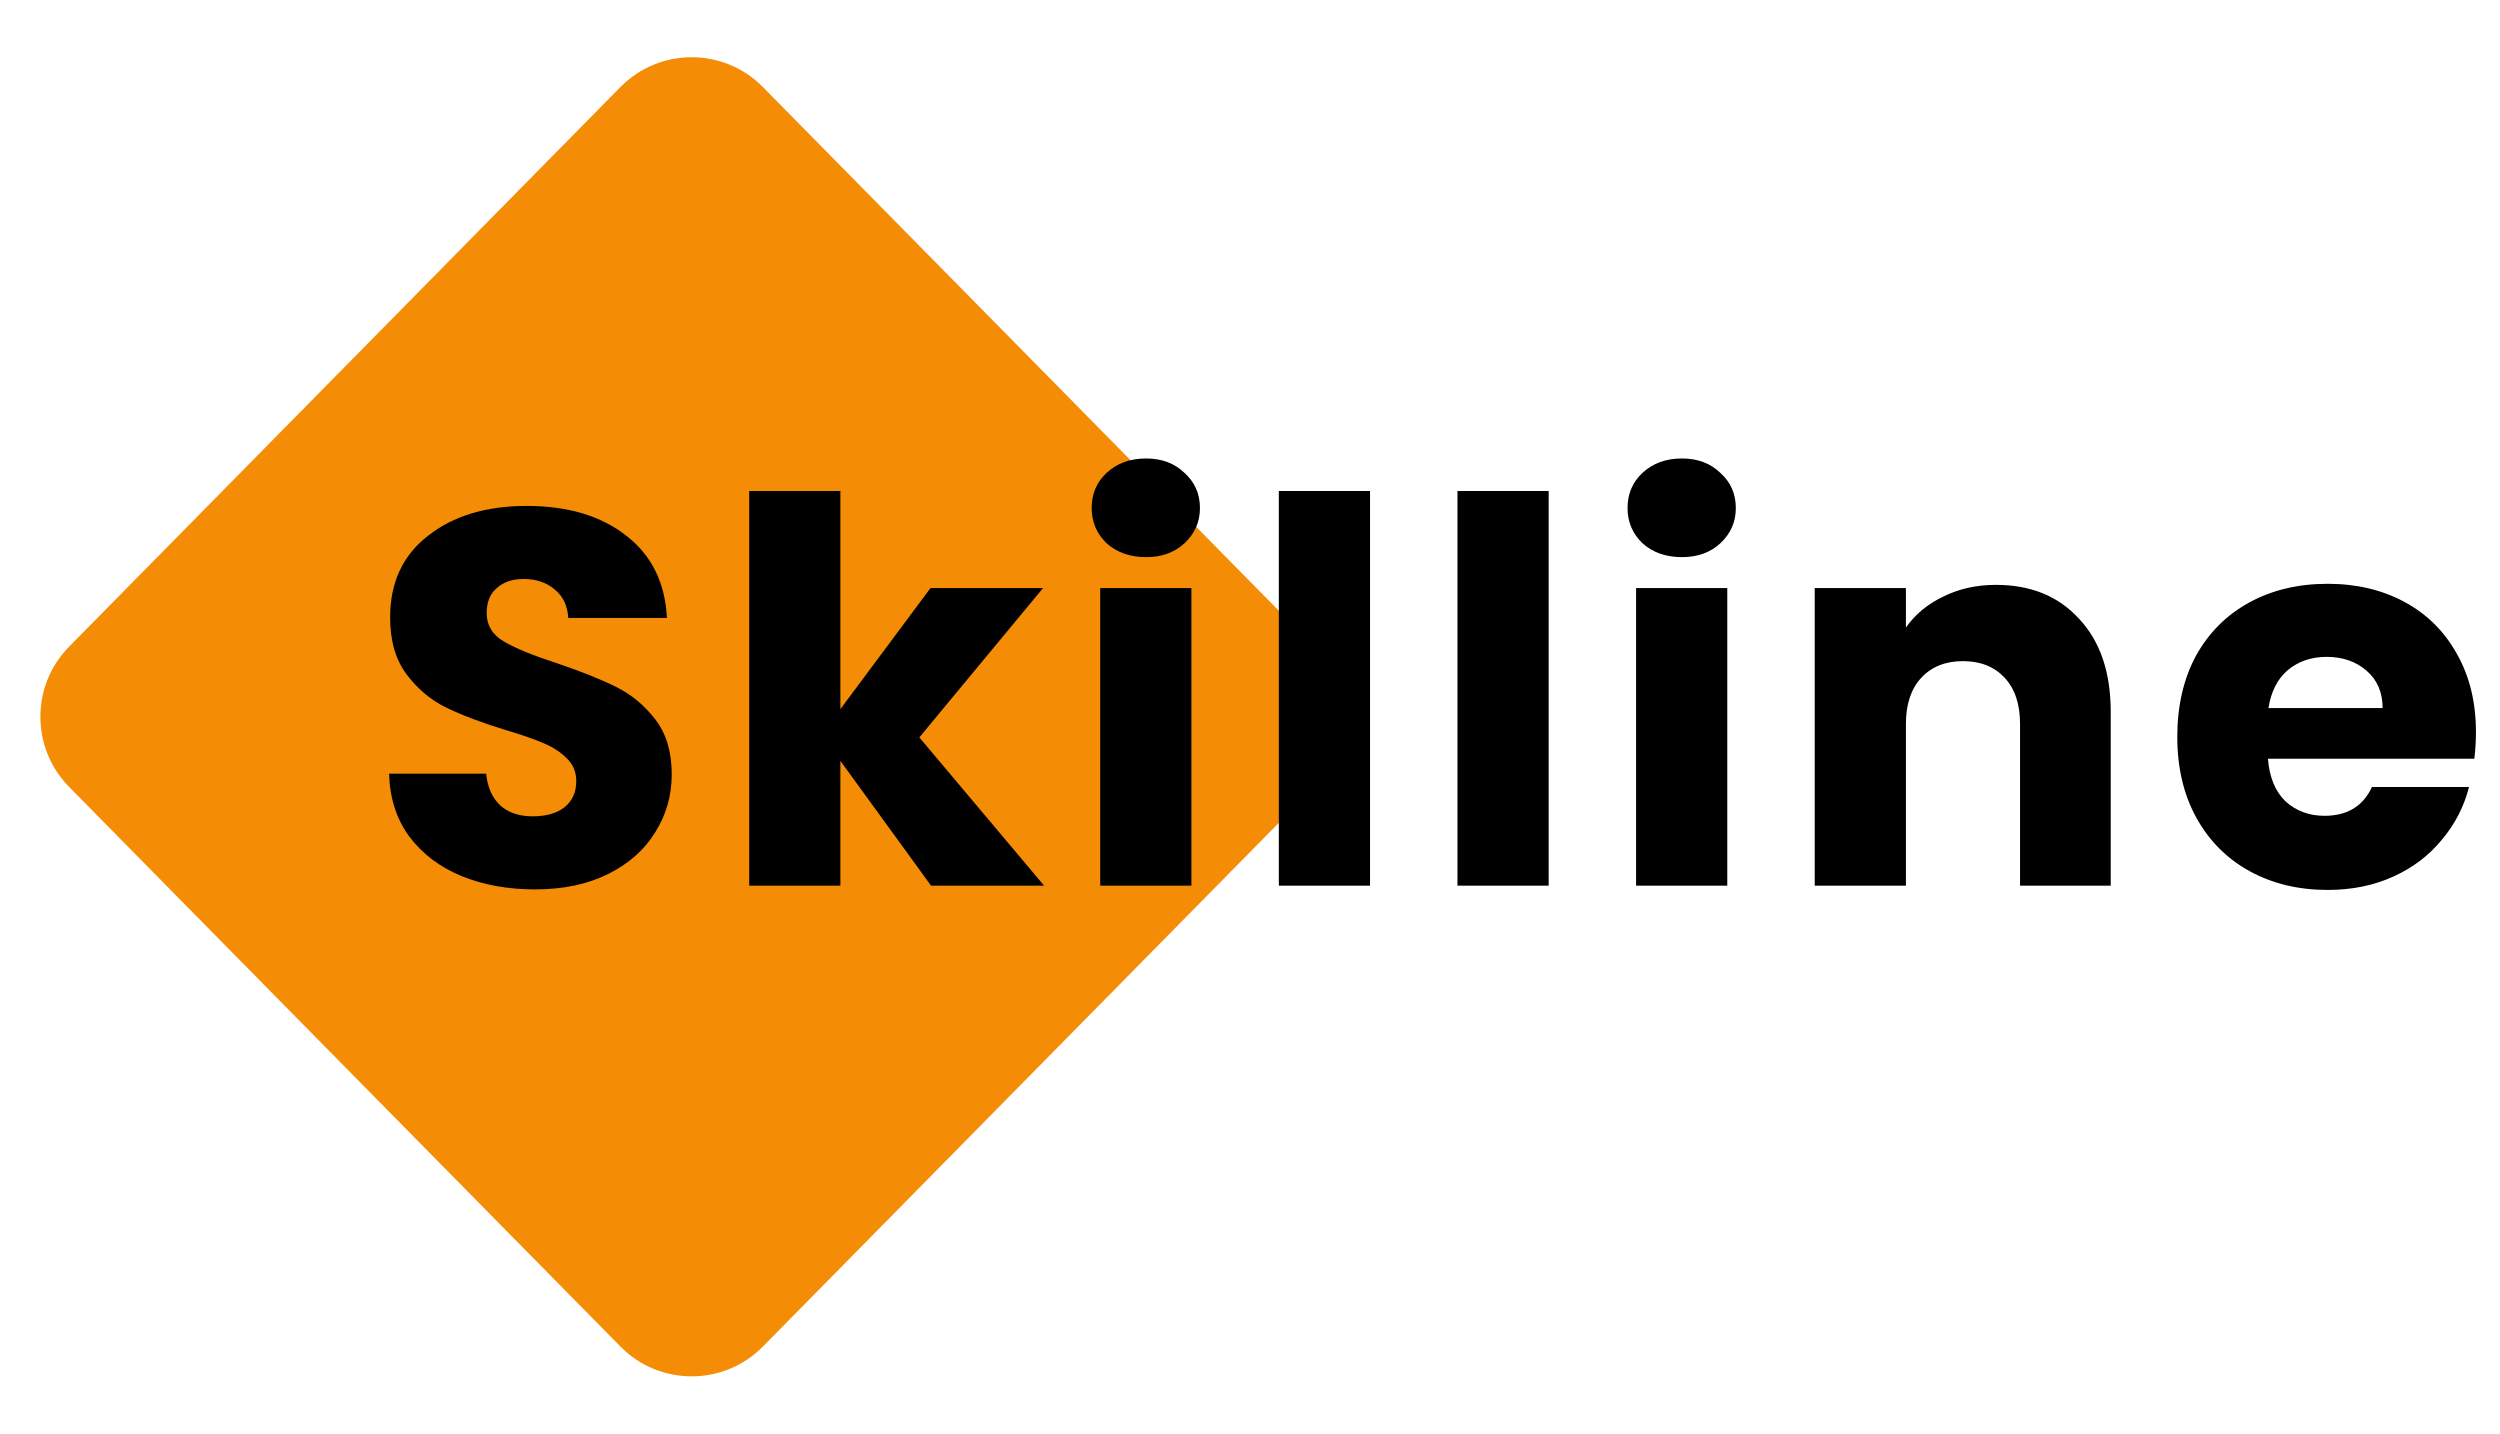
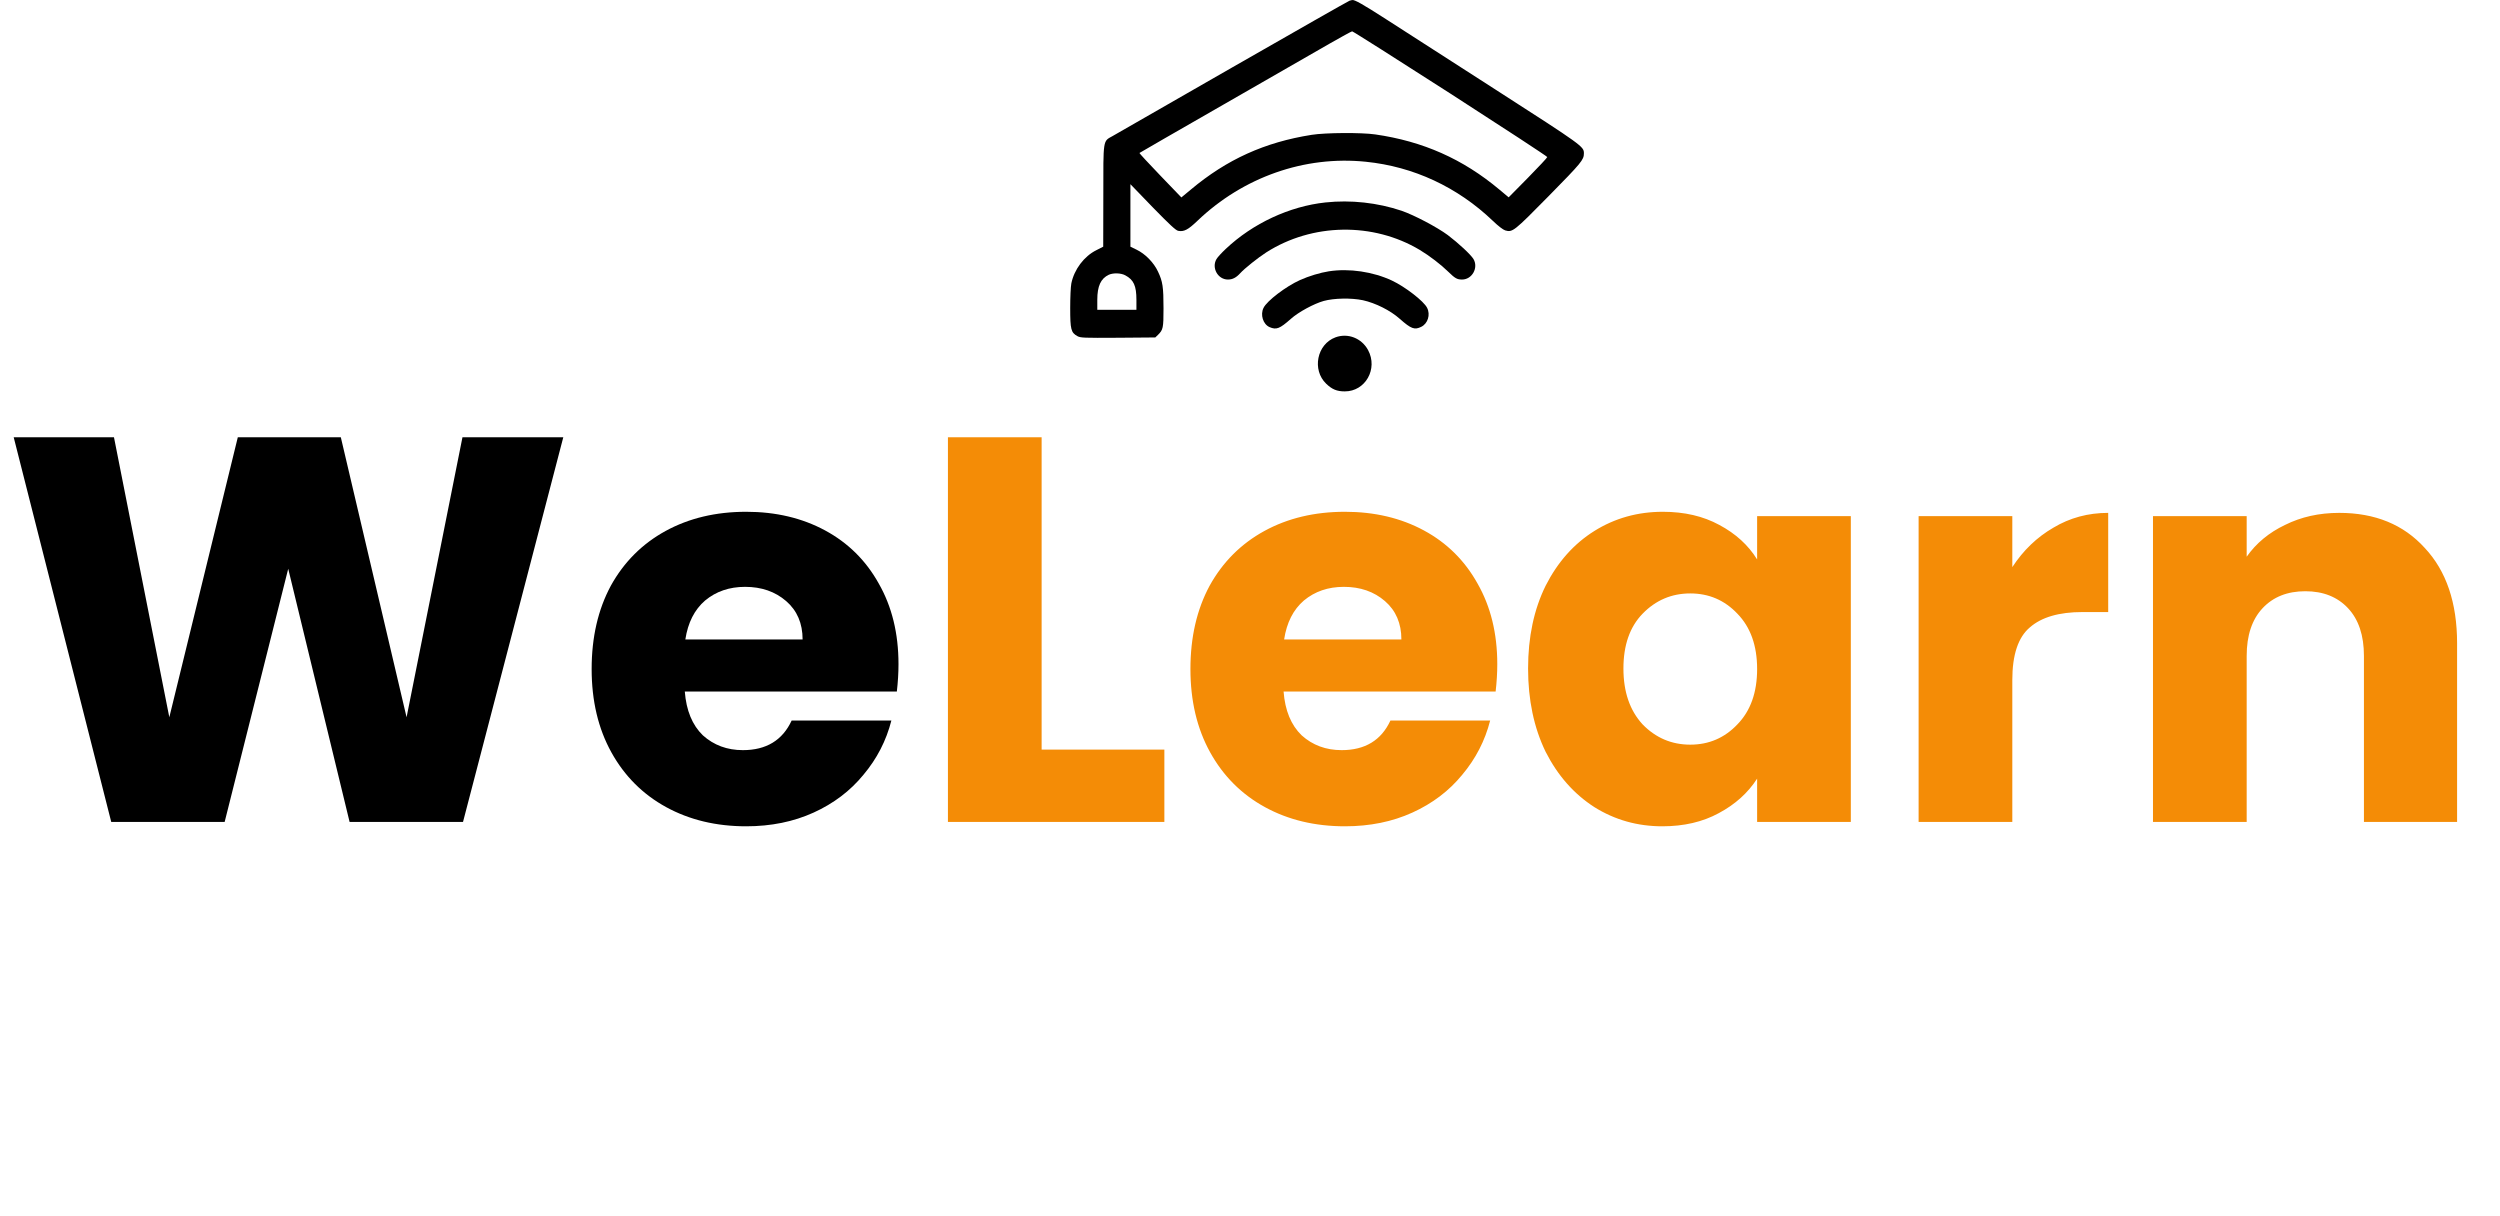
- <svg xmlns="http://www.w3.org/2000/svg" width="150" height="86" viewBox="0 0 150 86" fill="none">
-   <path d="M37.226 5.223C39.576 2.838 43.424 2.838 45.774 5.223L78.851 38.797C81.153 41.132 81.153 44.883 78.851 47.218L45.774 80.792C43.424 83.177 39.576 83.177 37.226 80.792L4.149 47.218C1.848 44.883 1.848 41.132 4.149 38.797L37.226 5.223Z" fill="#F48C06" />
-   <path d="M32.112 53.364C30.469 53.364 28.997 53.097 27.696 52.564C26.395 52.031 25.349 51.241 24.56 50.196C23.792 49.151 23.387 47.892 23.344 46.42H29.168C29.253 47.252 29.541 47.892 30.032 48.34C30.523 48.767 31.163 48.98 31.952 48.98C32.763 48.98 33.403 48.799 33.872 48.436C34.341 48.052 34.576 47.529 34.576 46.868C34.576 46.313 34.384 45.855 34 45.492C33.637 45.129 33.179 44.831 32.624 44.596C32.091 44.361 31.323 44.095 30.32 43.796C28.869 43.348 27.685 42.9 26.768 42.452C25.851 42.004 25.061 41.343 24.4 40.468C23.739 39.593 23.408 38.452 23.408 37.044C23.408 34.953 24.165 33.321 25.68 32.148C27.195 30.953 29.168 30.356 31.6 30.356C34.075 30.356 36.069 30.953 37.584 32.148C39.099 33.321 39.909 34.964 40.016 37.076H34.096C34.053 36.351 33.787 35.785 33.296 35.38C32.805 34.953 32.176 34.74 31.408 34.74C30.747 34.74 30.213 34.921 29.808 35.284C29.403 35.625 29.2 36.127 29.2 36.788C29.2 37.513 29.541 38.079 30.224 38.484C30.907 38.889 31.973 39.327 33.424 39.796C34.875 40.287 36.048 40.756 36.944 41.204C37.861 41.652 38.651 42.303 39.312 43.156C39.973 44.009 40.304 45.108 40.304 46.452C40.304 47.732 39.973 48.895 39.312 49.94C38.672 50.985 37.733 51.817 36.496 52.436C35.259 53.055 33.797 53.364 32.112 53.364ZM55.864 53.14L50.423 45.652V53.14H44.952V29.46H50.423V42.548L55.831 35.284H62.584L55.16 44.244L62.648 53.14H55.864ZM68.765 33.428C67.805 33.428 67.015 33.151 66.397 32.596C65.799 32.02 65.501 31.316 65.501 30.484C65.501 29.631 65.799 28.927 66.397 28.372C67.015 27.796 67.805 27.508 68.765 27.508C69.703 27.508 70.471 27.796 71.069 28.372C71.687 28.927 71.997 29.631 71.997 30.484C71.997 31.316 71.687 32.02 71.069 32.596C70.471 33.151 69.703 33.428 68.765 33.428ZM71.485 35.284V53.14H66.013V35.284H71.485ZM82.202 29.46V53.14H76.73V29.46H82.202ZM92.92 29.46V53.14H87.448V29.46H92.92ZM100.917 33.428C99.957 33.428 99.168 33.151 98.549 32.596C97.952 32.02 97.653 31.316 97.653 30.484C97.653 29.631 97.952 28.927 98.549 28.372C99.168 27.796 99.957 27.508 100.917 27.508C101.856 27.508 102.624 27.796 103.221 28.372C103.84 28.927 104.149 29.631 104.149 30.484C104.149 31.316 103.84 32.02 103.221 32.596C102.624 33.151 101.856 33.428 100.917 33.428ZM103.637 35.284V53.14H98.165V35.284H103.637ZM119.763 35.092C121.853 35.092 123.517 35.775 124.755 37.14C126.013 38.484 126.643 40.34 126.643 42.708V53.14H121.203V43.444C121.203 42.249 120.893 41.321 120.275 40.66C119.656 39.999 118.824 39.668 117.779 39.668C116.733 39.668 115.901 39.999 115.283 40.66C114.664 41.321 114.355 42.249 114.355 43.444V53.14H108.883V35.284H114.355V37.652C114.909 36.863 115.656 36.244 116.595 35.796C117.533 35.327 118.589 35.092 119.763 35.092ZM148.557 43.924C148.557 44.436 148.525 44.969 148.461 45.524H136.077C136.163 46.633 136.515 47.487 137.133 48.084C137.773 48.66 138.552 48.948 139.469 48.948C140.835 48.948 141.784 48.372 142.317 47.22H148.141C147.843 48.393 147.299 49.449 146.509 50.388C145.741 51.327 144.771 52.063 143.597 52.596C142.424 53.129 141.112 53.396 139.661 53.396C137.912 53.396 136.355 53.023 134.989 52.276C133.624 51.529 132.557 50.463 131.789 49.076C131.021 47.689 130.637 46.068 130.637 44.212C130.637 42.356 131.011 40.735 131.757 39.348C132.525 37.961 133.592 36.895 134.957 36.148C136.323 35.401 137.891 35.028 139.661 35.028C141.389 35.028 142.925 35.391 144.269 36.116C145.613 36.841 146.659 37.876 147.405 39.22C148.173 40.564 148.557 42.132 148.557 43.924ZM142.957 42.484C142.957 41.545 142.637 40.799 141.997 40.244C141.357 39.689 140.557 39.412 139.597 39.412C138.68 39.412 137.901 39.679 137.261 40.212C136.643 40.745 136.259 41.503 136.109 42.484H142.957Z" fill="black" />
+ <svg xmlns="http://www.w3.org/2000/svg" width="146" height="71" viewBox="0 0 146 71" fill="none">
+   <path d="M78.818 0.039C78.754 0.057 75.684 1.806 71.992 3.92C68.301 6.04 65.143 7.85 64.973 7.947C64.404 8.264 64.434 8.082 64.434 11.457L64.428 14.406L64.023 14.613C63.309 14.967 62.728 15.741 62.565 16.557C62.529 16.734 62.5 17.38 62.5 17.989C62.5 19.244 62.547 19.421 62.916 19.628C63.103 19.731 63.268 19.738 65.295 19.725L67.469 19.707L67.627 19.555C67.926 19.262 67.949 19.152 67.949 18.013C67.949 16.758 67.902 16.441 67.627 15.862C67.381 15.332 66.877 14.82 66.367 14.577L66.016 14.406V12.578V10.756L67.316 12.103C68.307 13.12 68.67 13.456 68.805 13.48C69.139 13.547 69.385 13.419 69.924 12.901C72.602 10.342 76.182 9.081 79.762 9.446C82.545 9.727 85.117 10.921 87.186 12.901C87.496 13.2 87.783 13.419 87.906 13.456C88.334 13.577 88.404 13.523 90.455 11.439C92.359 9.501 92.5 9.337 92.5 8.953C92.5 8.557 92.424 8.502 87.373 5.254C84.701 3.536 81.801 1.678 80.939 1.117C79.586 0.246 79.1 -0.028 78.965 0.002C78.947 0.008 78.883 0.027 78.818 0.039ZM84.707 5.468C87.818 7.472 90.361 9.136 90.361 9.172C90.361 9.209 89.852 9.751 89.236 10.379L88.106 11.524L87.566 11.073C85.428 9.282 83.102 8.252 80.312 7.85C79.522 7.734 77.406 7.746 76.603 7.874C73.861 8.307 71.652 9.306 69.543 11.073L68.992 11.53L67.756 10.245C67.076 9.538 66.531 8.947 66.543 8.935C66.561 8.916 68.787 7.637 71.494 6.083C74.201 4.529 76.973 2.939 77.647 2.549C78.326 2.159 78.918 1.836 78.965 1.83C79.012 1.83 81.596 3.469 84.707 5.468ZM65.711 16.076C66.209 16.338 66.367 16.691 66.367 17.514V18.092H65.225H64.082V17.514C64.082 16.703 64.287 16.265 64.756 16.045C65.014 15.929 65.459 15.941 65.711 16.076Z" fill="black" />
+   <path d="M77.405 11.823C75.307 12.048 73.163 13.047 71.587 14.534C71.347 14.759 71.1 15.027 71.042 15.131C70.743 15.643 71.124 16.325 71.71 16.325C71.979 16.325 72.19 16.216 72.425 15.96C72.677 15.68 73.473 15.046 73.948 14.741C76.638 13.023 80.188 12.968 82.913 14.595C83.481 14.936 84.149 15.448 84.583 15.874C84.975 16.258 85.098 16.325 85.385 16.325C85.966 16.325 86.352 15.643 86.053 15.131C85.901 14.875 85.18 14.205 84.553 13.73C83.927 13.267 82.597 12.566 81.858 12.31C80.446 11.835 78.888 11.664 77.405 11.823Z" fill="black" />
+   <path d="M77.607 15.844C77.097 15.923 76.435 16.124 75.919 16.356C75.105 16.721 73.991 17.568 73.792 17.977C73.587 18.379 73.763 18.939 74.144 19.104C74.542 19.274 74.73 19.201 75.386 18.622C75.825 18.226 76.739 17.733 77.308 17.575C77.911 17.41 78.913 17.392 79.587 17.532C80.331 17.696 81.198 18.129 81.749 18.622C82.411 19.207 82.611 19.28 83.003 19.085C83.384 18.897 83.548 18.379 83.343 17.977C83.156 17.593 82.06 16.746 81.292 16.386C80.185 15.868 78.796 15.661 77.607 15.844Z" fill="black" />
+   <path d="M77.99 19.701C76.906 20.103 76.608 21.602 77.451 22.412C77.797 22.741 78.073 22.857 78.535 22.857C79.737 22.863 80.487 21.541 79.895 20.444C79.52 19.75 78.717 19.433 77.99 19.701Z" fill="black" />
+   <path d="M32.896 25.536L27.04 48H20.416L16.832 33.216L13.12 48H6.496L0.8 25.536H6.656L9.888 41.888L13.888 25.536H19.904L23.744 41.888L27.008 25.536H32.896ZM52.472 38.784C52.472 39.296 52.44 39.829 52.376 40.384H39.992C40.078 41.493 40.43 42.347 41.048 42.944C41.688 43.52 42.467 43.808 43.384 43.808C44.75 43.808 45.699 43.232 46.232 42.08H52.056C51.758 43.253 51.214 44.309 50.424 45.248C49.656 46.187 48.686 46.923 47.512 47.456C46.339 47.989 45.027 48.256 43.576 48.256C41.827 48.256 40.27 47.883 38.904 47.136C37.539 46.389 36.472 45.323 35.704 43.936C34.936 42.549 34.552 40.928 34.552 39.072C34.552 37.216 34.926 35.595 35.672 34.208C36.44 32.821 37.507 31.755 38.872 31.008C40.238 30.261 41.806 29.888 43.576 29.888C45.304 29.888 46.84 30.251 48.184 30.976C49.528 31.701 50.574 32.736 51.32 34.08C52.088 35.424 52.472 36.992 52.472 38.784ZM46.872 37.344C46.872 36.405 46.552 35.659 45.912 35.104C45.272 34.549 44.472 34.272 43.512 34.272C42.595 34.272 41.816 34.539 41.176 35.072C40.558 35.605 40.174 36.363 40.024 37.344H46.872Z" fill="black" />
+   <path d="M60.831 43.776H67.999V48H55.359V25.536H60.831V43.776ZM87.441 38.784C87.441 39.296 87.409 39.829 87.345 40.384H74.961C75.046 41.493 75.398 42.347 76.017 42.944C76.657 43.52 77.436 43.808 78.353 43.808C79.718 43.808 80.668 43.232 81.201 42.08H87.025C86.726 43.253 86.182 44.309 85.393 45.248C84.625 46.187 83.654 46.923 82.481 47.456C81.308 47.989 79.996 48.256 78.545 48.256C76.796 48.256 75.238 47.883 73.873 47.136C72.508 46.389 71.441 45.323 70.673 43.936C69.905 42.549 69.521 40.928 69.521 39.072C69.521 37.216 69.894 35.595 70.641 34.208C71.409 32.821 72.476 31.755 73.841 31.008C75.206 30.261 76.774 29.888 78.545 29.888C80.273 29.888 81.809 30.251 83.153 30.976C84.497 31.701 85.542 32.736 86.289 34.08C87.057 35.424 87.441 36.992 87.441 38.784ZM81.841 37.344C81.841 36.405 81.521 35.659 80.881 35.104C80.241 34.549 79.441 34.272 78.481 34.272C77.564 34.272 76.785 34.539 76.145 35.072C75.526 35.605 75.142 36.363 74.993 37.344H81.841ZM89.24 39.04C89.24 37.205 89.581 35.595 90.264 34.208C90.968 32.821 91.917 31.755 93.112 31.008C94.306 30.261 95.64 29.888 97.112 29.888C98.37 29.888 99.469 30.144 100.408 30.656C101.368 31.168 102.104 31.84 102.616 32.672V30.144H108.088V48H102.616V45.472C102.082 46.304 101.336 46.976 100.376 47.488C99.437 48 98.338 48.256 97.08 48.256C95.629 48.256 94.306 47.883 93.112 47.136C91.917 46.368 90.968 45.291 90.264 43.904C89.581 42.496 89.24 40.875 89.24 39.04ZM102.616 39.072C102.616 37.707 102.232 36.629 101.464 35.84C100.717 35.051 99.8 34.656 98.712 34.656C97.624 34.656 96.696 35.051 95.928 35.84C95.181 36.608 94.808 37.675 94.808 39.04C94.808 40.405 95.181 41.493 95.928 42.304C96.696 43.093 97.624 43.488 98.712 43.488C99.8 43.488 100.717 43.093 101.464 42.304C102.232 41.515 102.616 40.437 102.616 39.072ZM117.519 33.12C118.159 32.139 118.959 31.371 119.919 30.816C120.879 30.24 121.945 29.952 123.119 29.952V35.744H121.615C120.249 35.744 119.225 36.043 118.543 36.64C117.86 37.216 117.519 38.24 117.519 39.712V48H112.047V30.144H117.519V33.12ZM136.614 29.952C138.705 29.952 140.369 30.635 141.606 32C142.865 33.344 143.494 35.2 143.494 37.568V48H138.054V38.304C138.054 37.109 137.745 36.181 137.126 35.52C136.507 34.859 135.675 34.528 134.63 34.528C133.585 34.528 132.753 34.859 132.134 35.52C131.515 36.181 131.206 37.109 131.206 38.304V48H125.734V30.144H131.206V32.512C131.761 31.723 132.507 31.104 133.446 30.656C134.385 30.187 135.441 29.952 136.614 29.952Z" fill="#F48C06" />
</svg>
